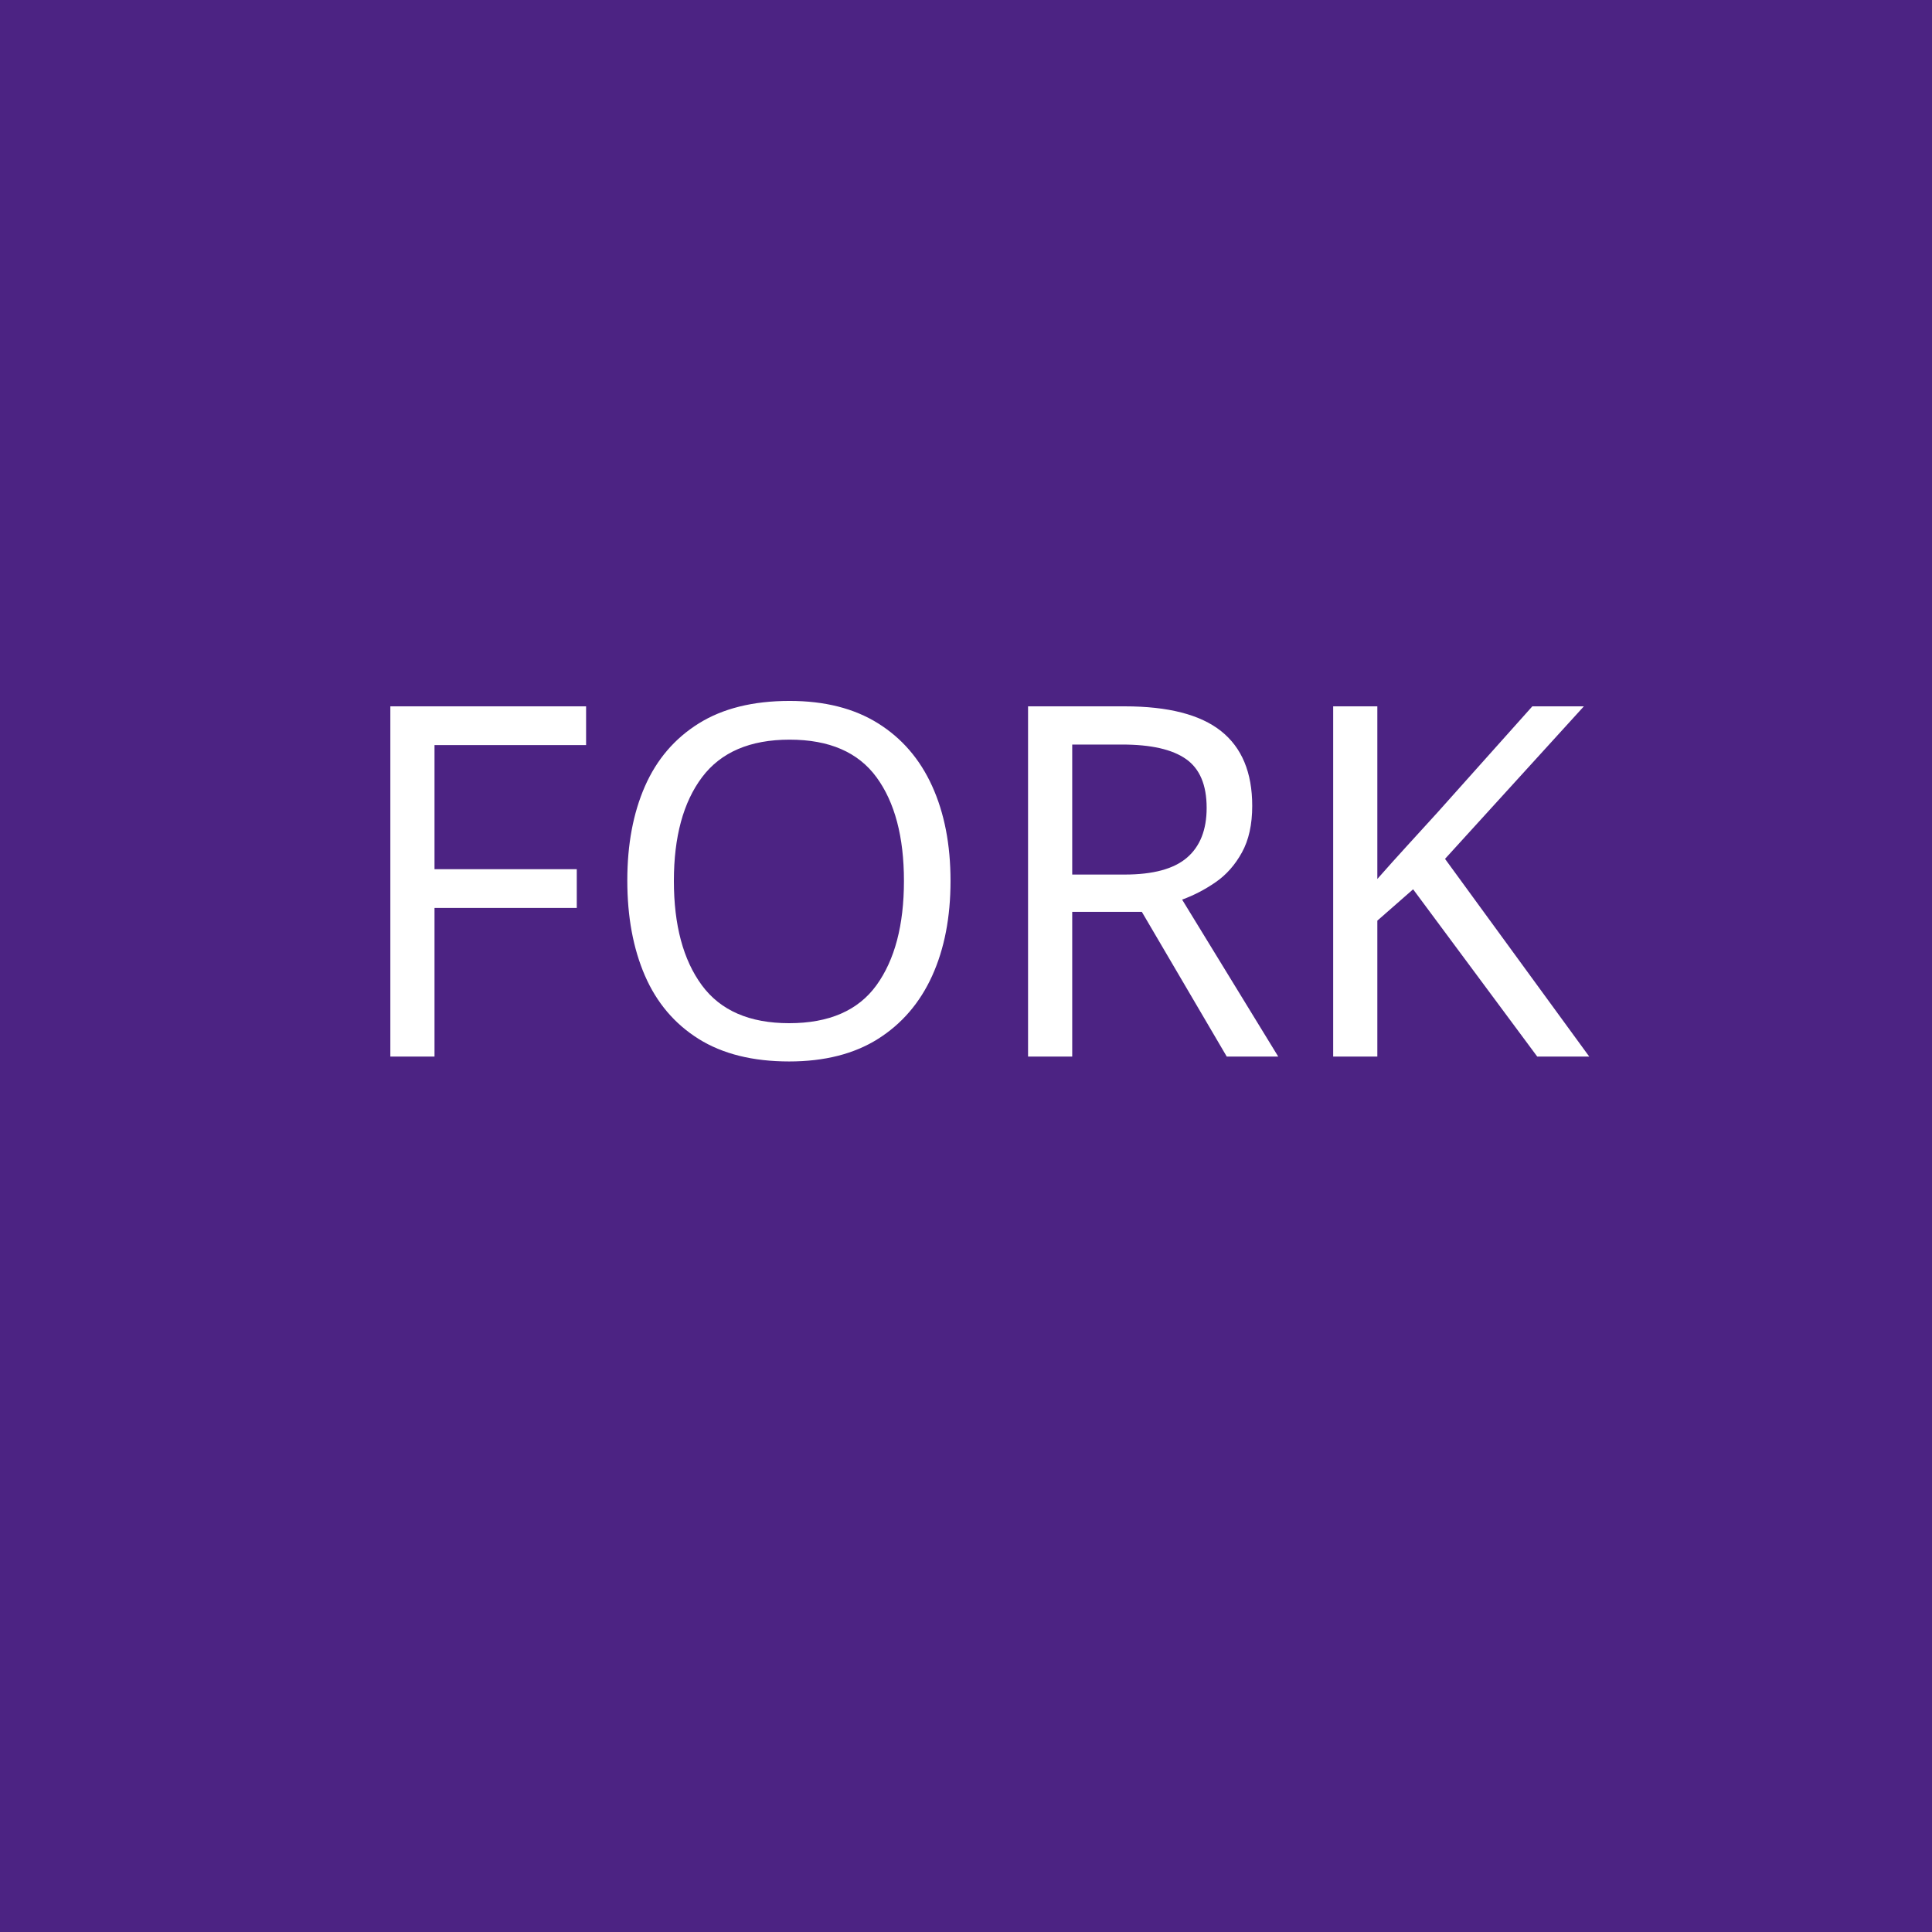
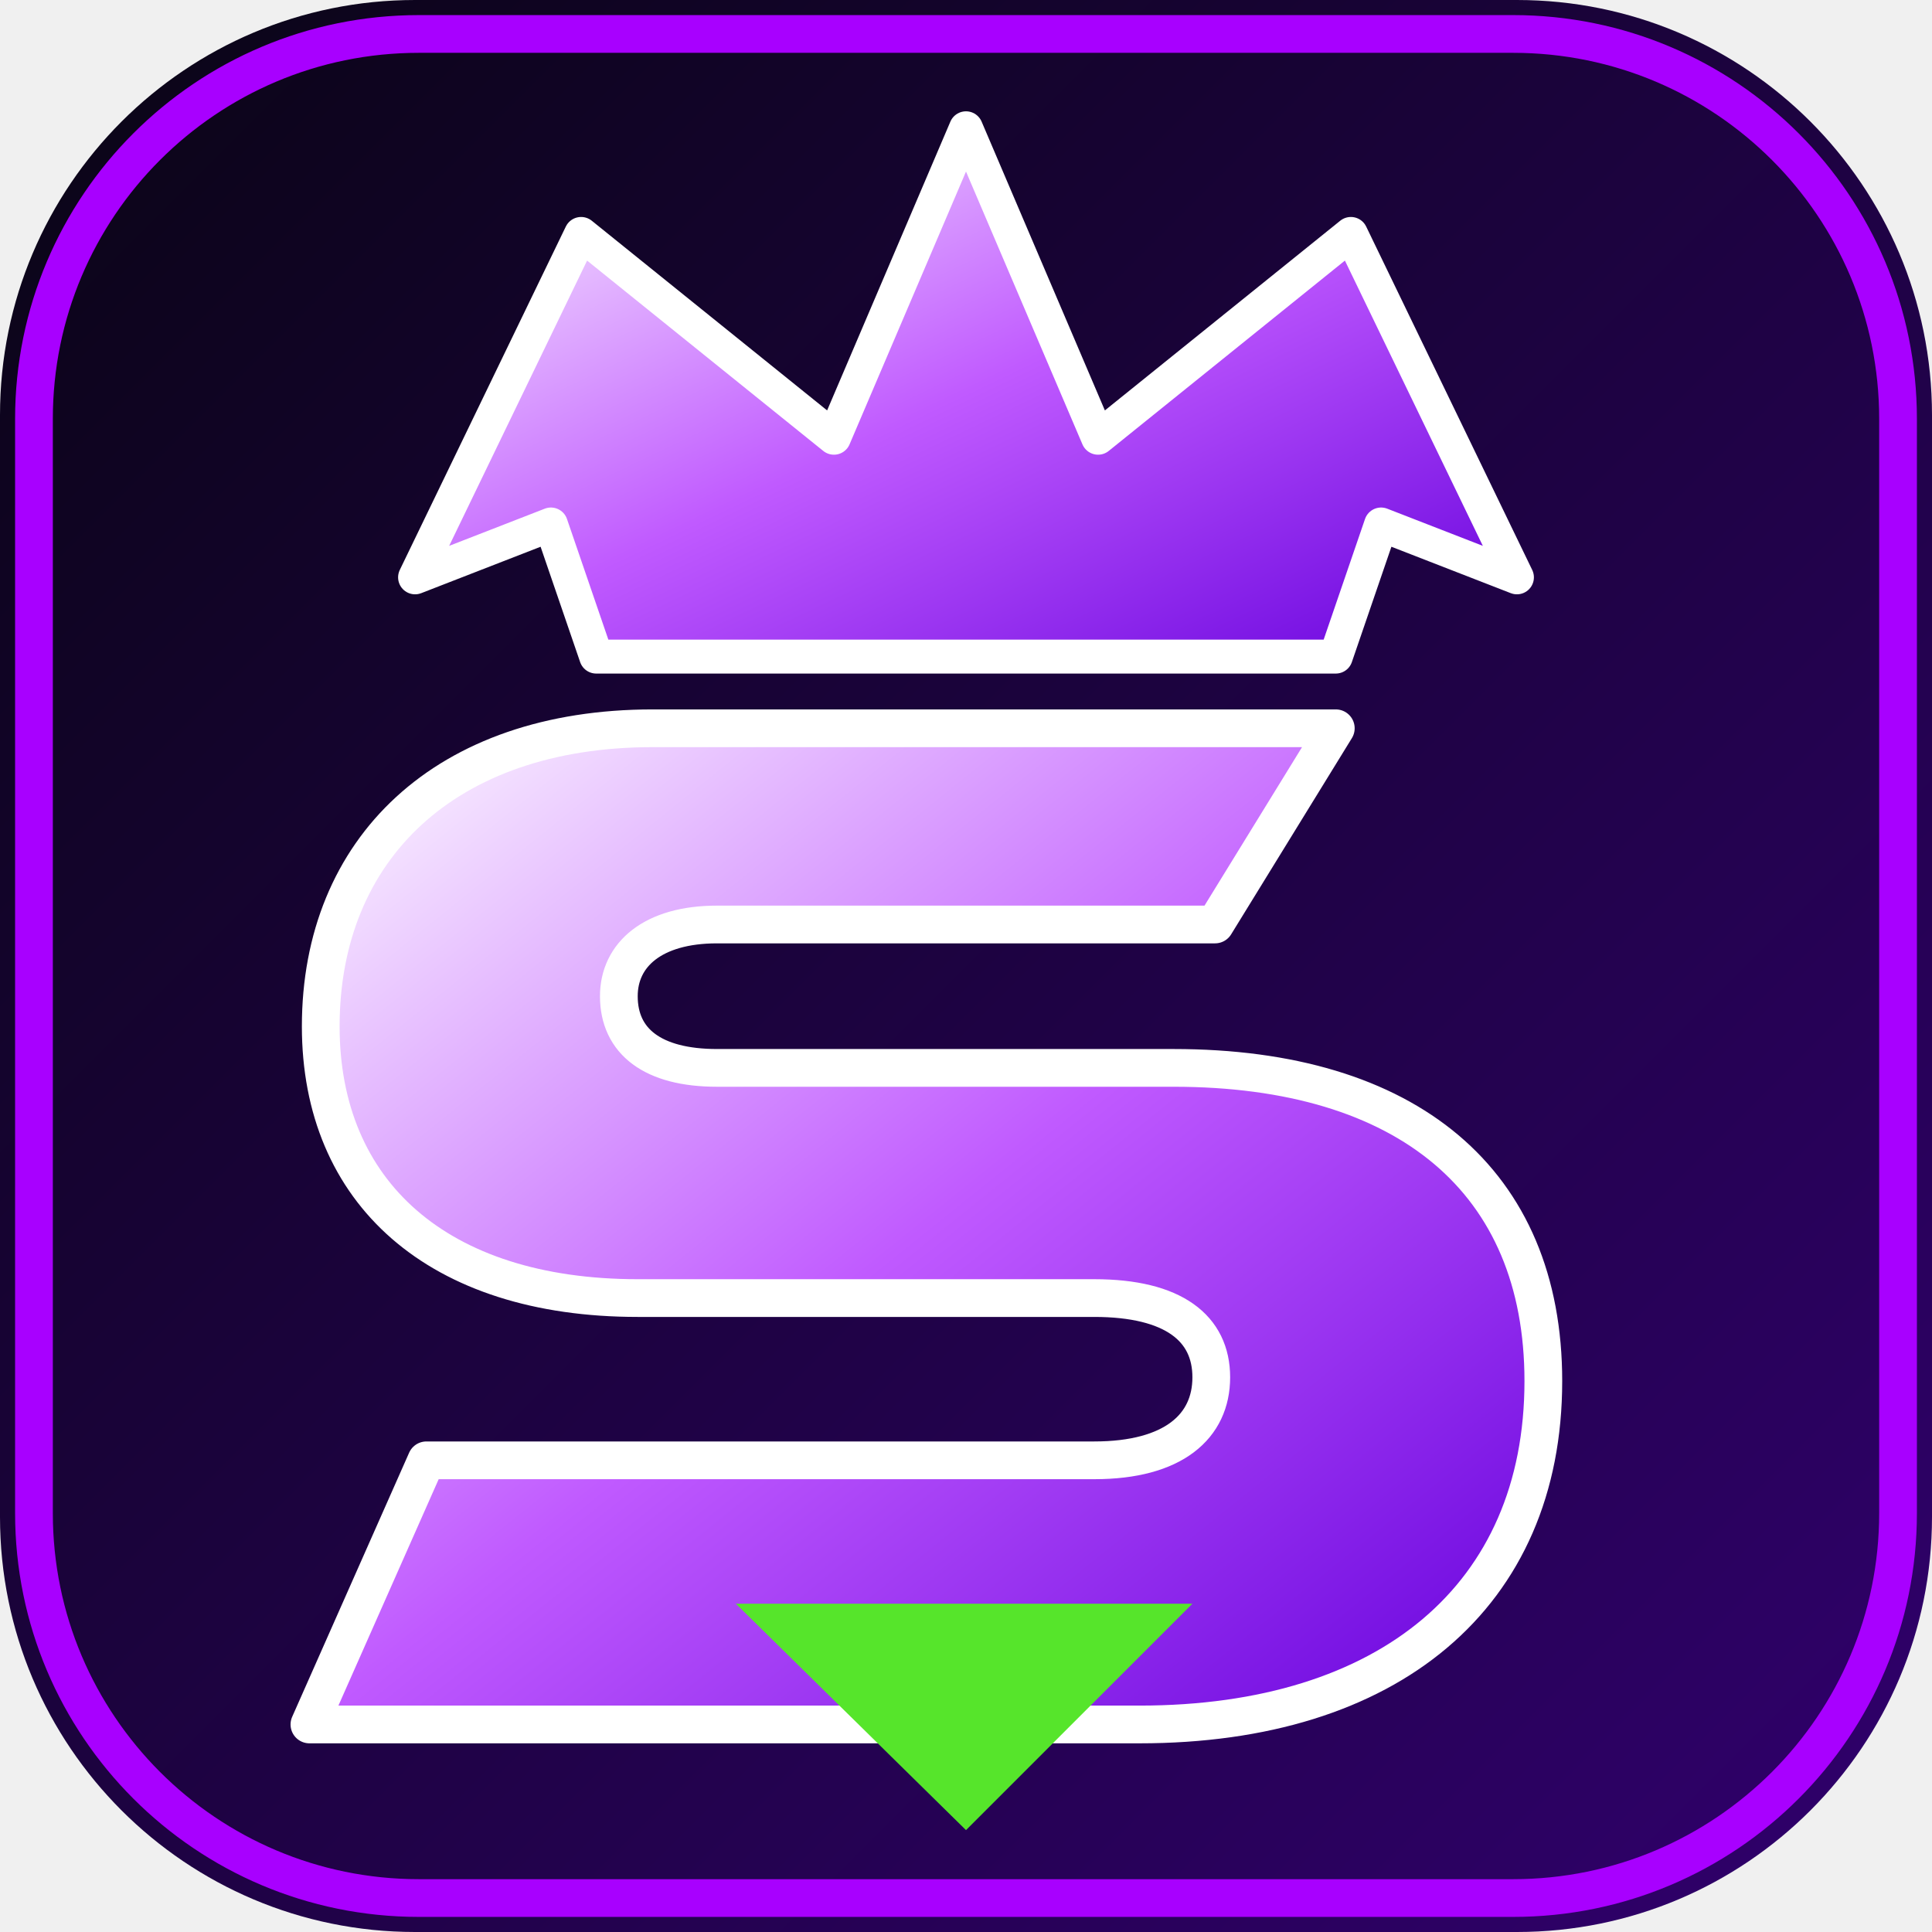
- <svg xmlns="http://www.w3.org/2000/svg" width="512" height="512">
-   <rect width="512" height="512" fill="#4c2383" />
-   <text x="256" y="280" text-anchor="middle" font-family="sans-serif" font-size="130" fill="white">FORK</text>
+ <svg xmlns="http://www.w3.org/2000/svg" width="512" height="512" viewBox="0 0 512 512">
+   <defs>
+     <linearGradient id="bg" x2="1" y2="1">
+       <stop stop-color="#090514" />
+       <stop offset="1" stop-color="#31006e" />
+     </linearGradient>
+     <linearGradient id="s" x2="1" y2="1">
+       <stop stop-color="#fff" />
+       <stop offset=".5" stop-color="#c05aff" />
+       <stop offset="1" stop-color="#6500dc" />
+     </linearGradient>
+   </defs>
+   <rect width="512" height="512" rx="110" fill="url(#bg)" />
+   <rect x="9" y="9" width="494" height="494" rx="102" fill="none" stroke="#a800ff" stroke-width="10" />
+   <path d="M110 153 154 62 221 116 256 34 291 116 358 62 402 153 366 139 354 174 158 174 146 139Z" fill="url(#s)" stroke="#fff" stroke-width="9" stroke-linejoin="round" />
+   <path d="M354 193H173c-55 0-88 32-88 79 0 44 31 72 84 72h121c21 0 31 8 31 21s-10 22-31 22H113l-31 70h220c66 0 107-34 107-91 0-53-36-83-98-83H190c-17 0-26-7-26-19 0-11 9-19 26-19h132Z" fill="url(#s)" stroke="#fff" stroke-width="10" stroke-linejoin="round" />
+   <path d="M195 425h121l-60 60Z" fill="#56e52b" />
</svg>
